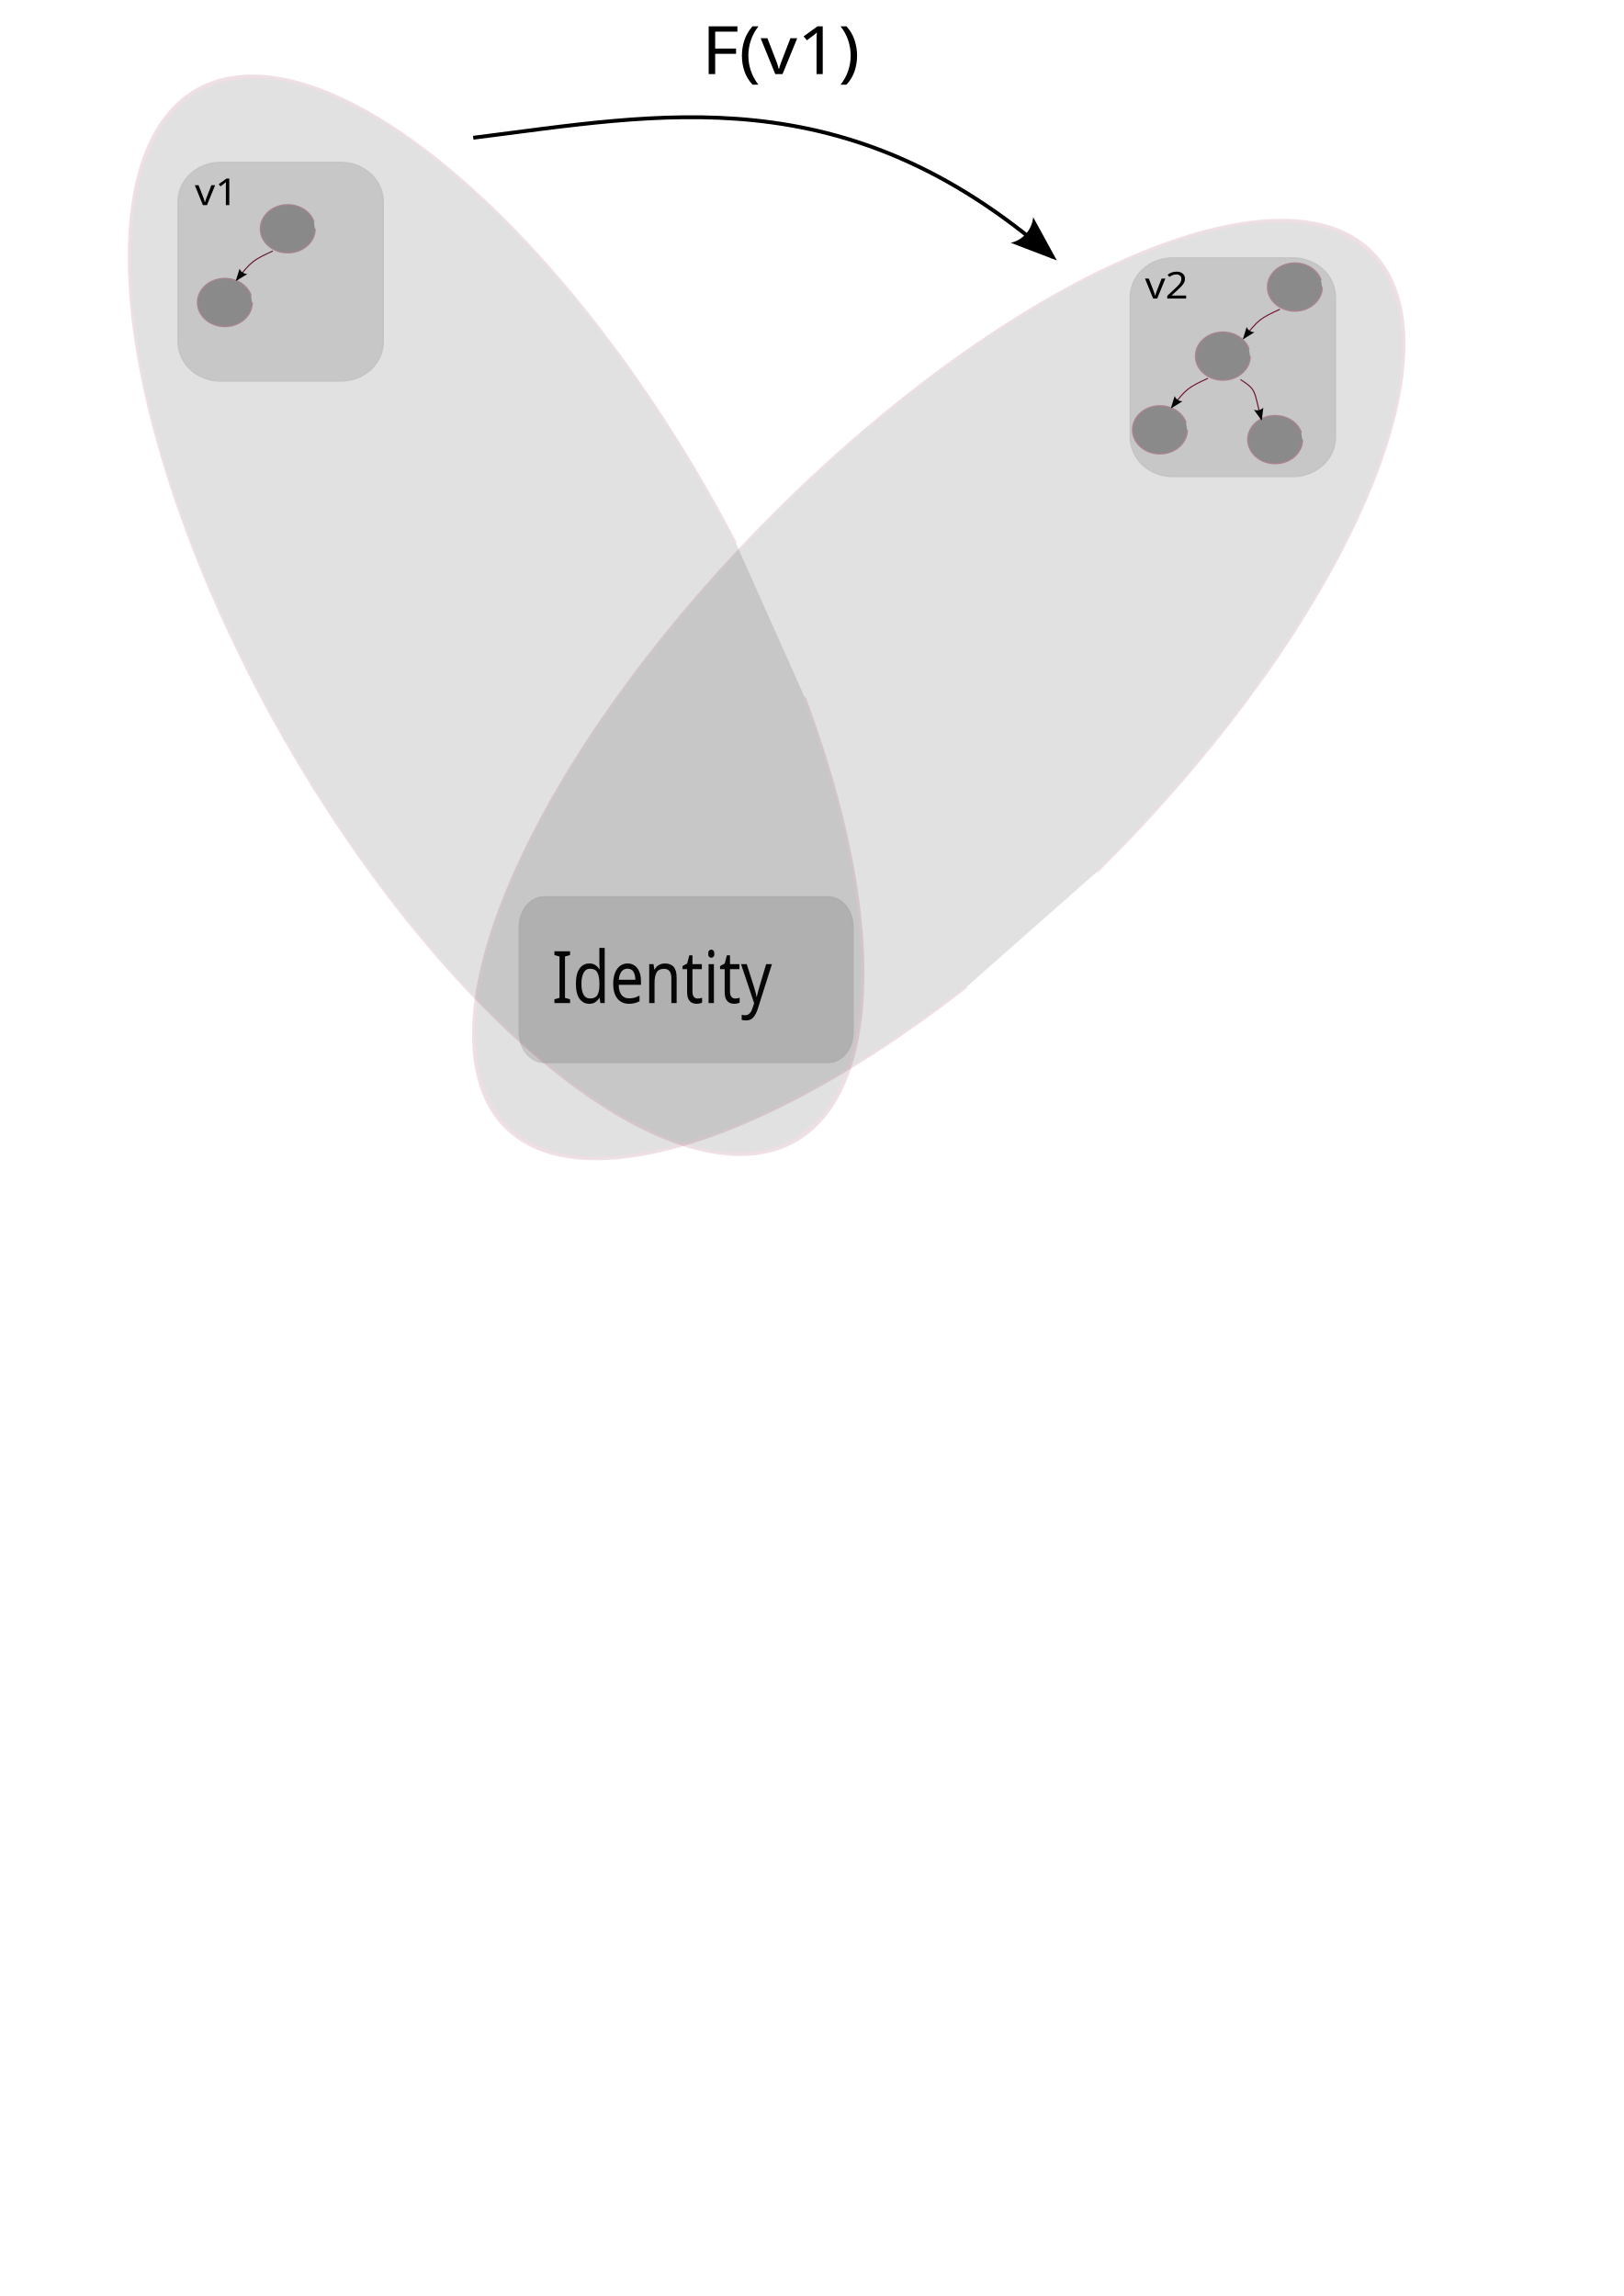
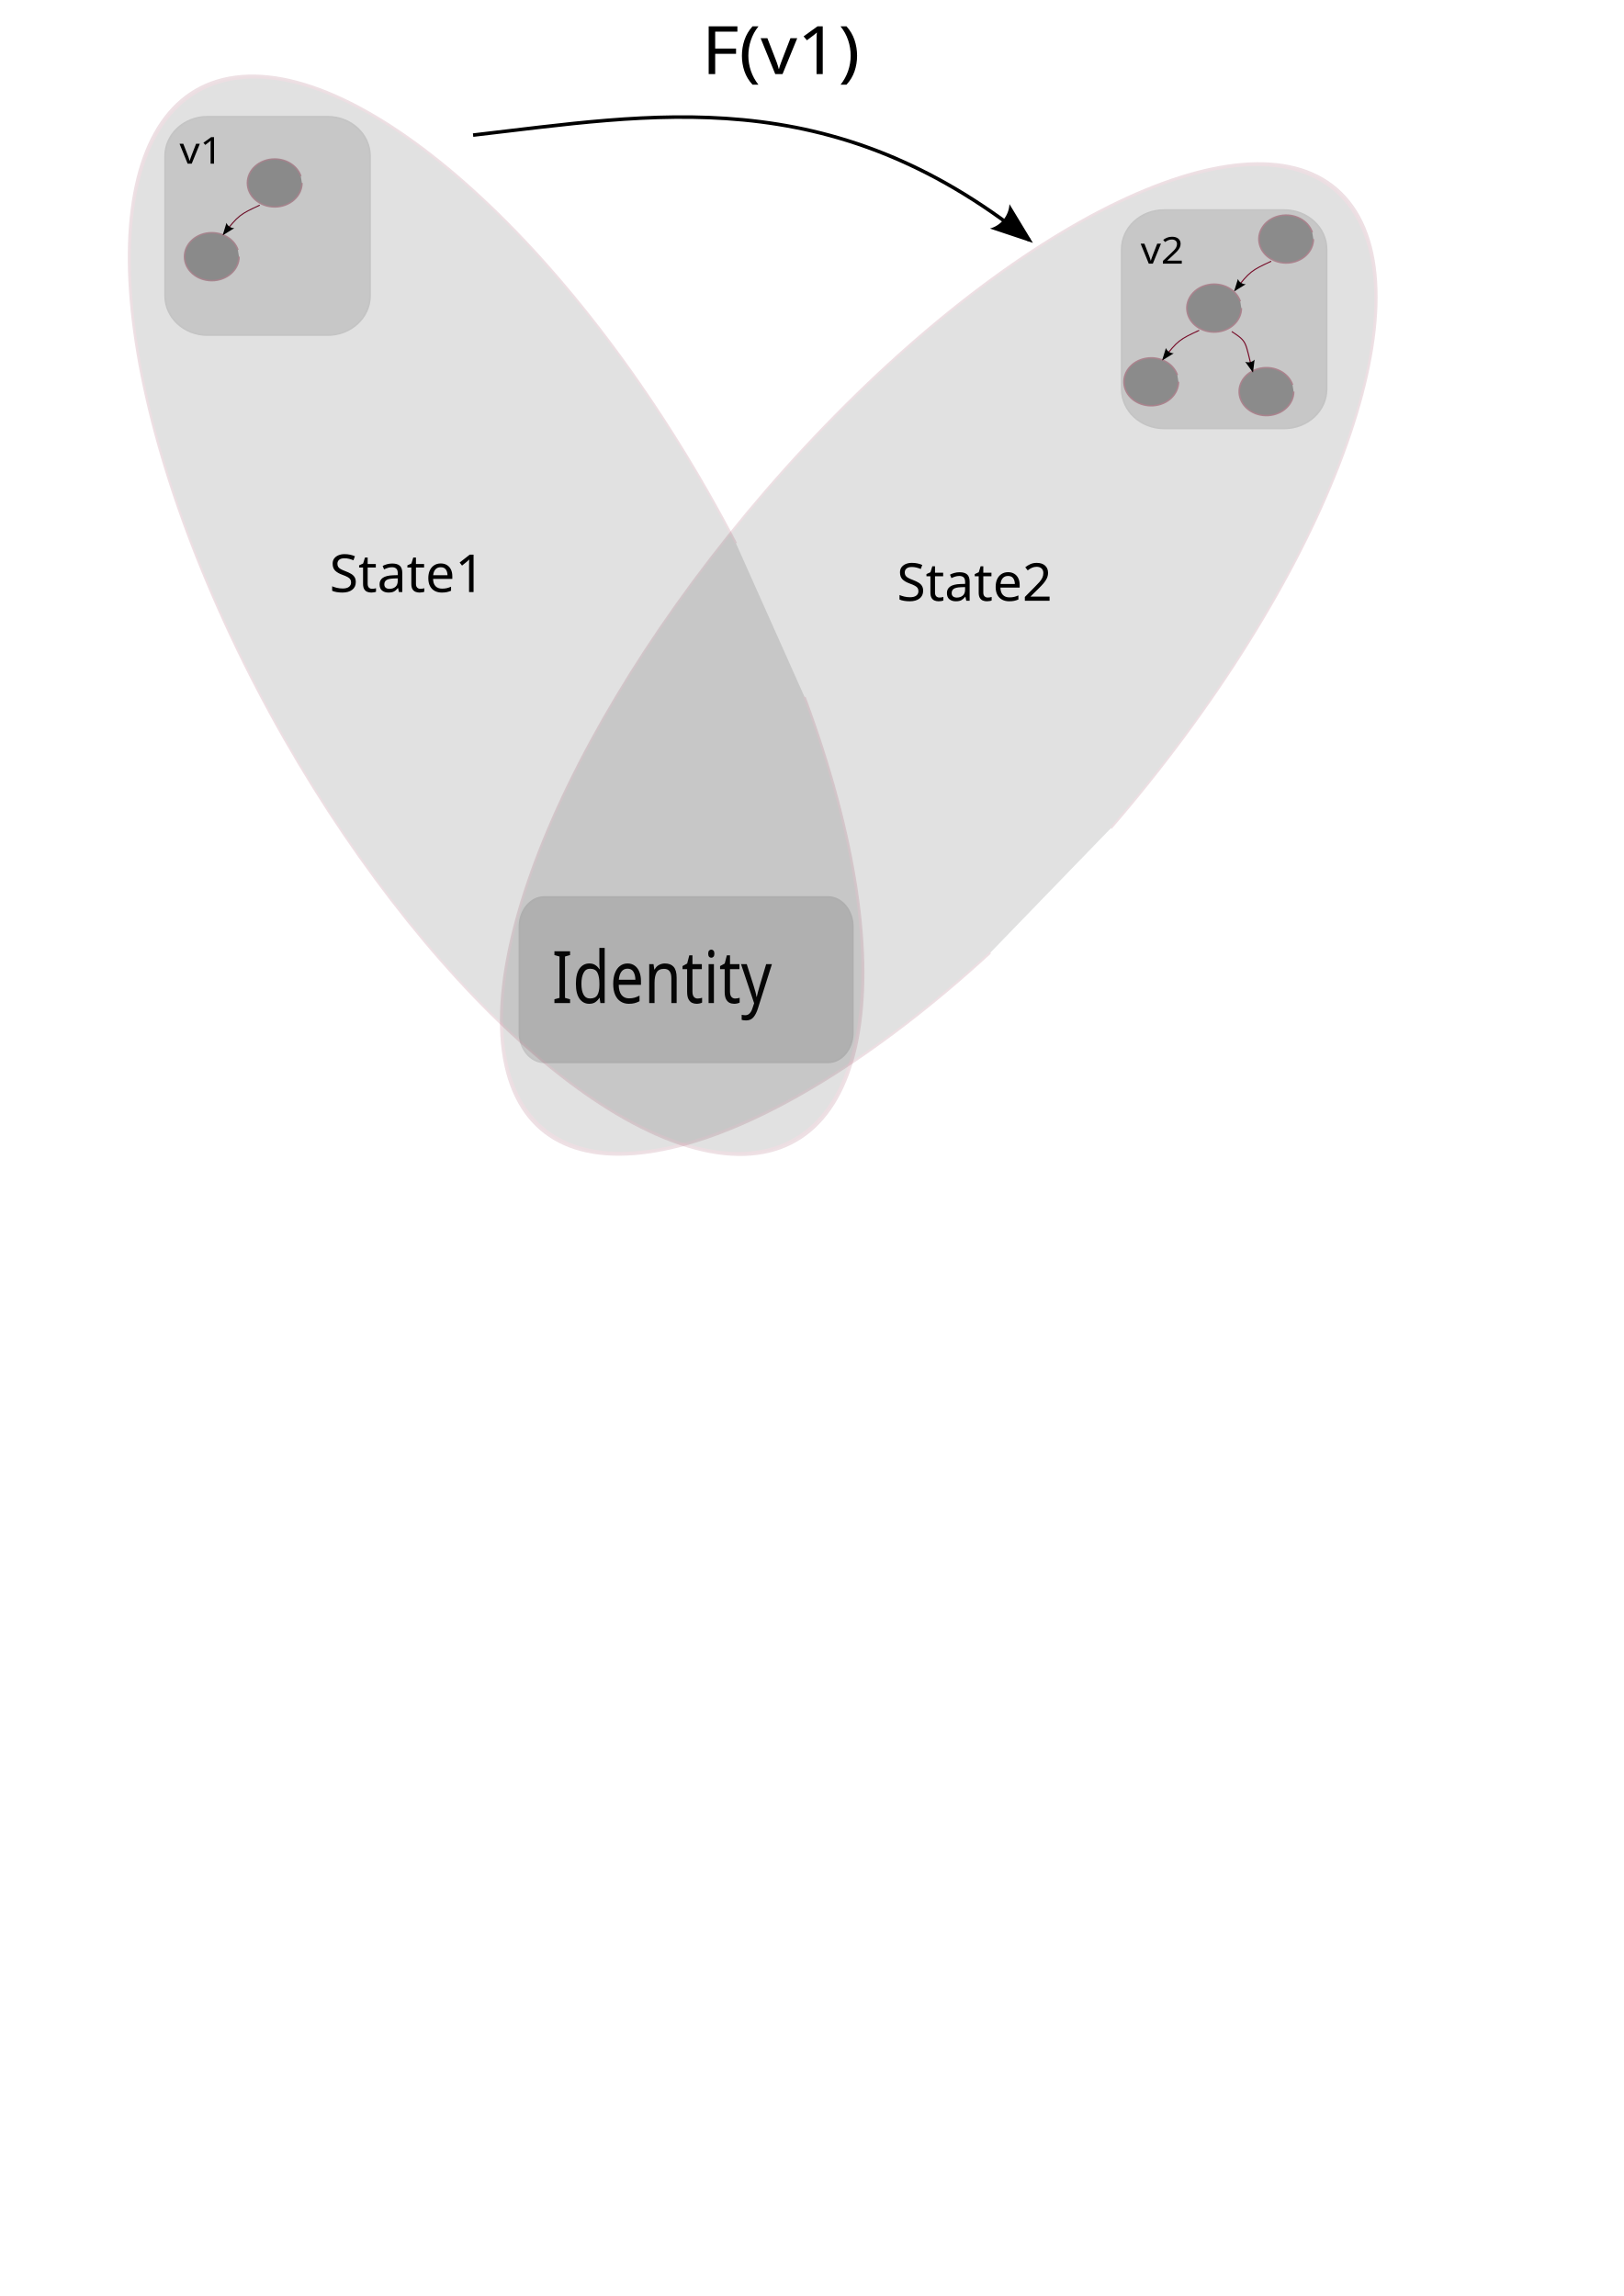
<svg xmlns="http://www.w3.org/2000/svg" width="744.094" height="1052.362" id="svg2" version="1.1">
  <defs id="defs4">
    <marker orient="auto" refY="0" refX="0" id="Arrow2Lend" style="overflow:visible">
      <path id="path3818" style="font-size:12px;fill-rule:evenodd;stroke-width:0.625;stroke-linejoin:round" d="M 8.719,4.034 -2.207,0.016 8.719,-4.002 c -1.745,2.372 -1.735,5.617 -6e-7,8.035 z" transform="matrix(-1.1,0,0,-1.1,-1.1,0)" />
    </marker>
    <marker orient="auto" refY="0" refX="0" id="marker3210" style="overflow:visible">
      <path id="path3212" style="font-size:12px;fill-rule:evenodd;stroke-width:0.625;stroke-linejoin:round" d="M 8.719,4.034 -2.207,0.016 8.719,-4.002 c -1.745,2.372 -1.735,5.617 -6e-7,8.035 z" transform="matrix(-1.1,0,0,-1.1,-1.1,0)" />
    </marker>
    <marker orient="auto" refY="0" refX="0" id="Arrow2Lend-3" style="overflow:visible">
      <path id="path3818-8" style="font-size:12px;fill-rule:evenodd;stroke-width:0.625;stroke-linejoin:round" d="M 8.719,4.034 -2.207,0.016 8.719,-4.002 c -1.745,2.372 -1.735,5.617 -6e-7,8.035 z" transform="matrix(-1.1,0,0,-1.1,-1.1,0)" />
    </marker>
    <marker orient="auto" refY="0" refX="0" id="Arrow2Lend-0" style="overflow:visible">
      <path id="path3818-82" style="font-size:12px;fill-rule:evenodd;stroke-width:0.625;stroke-linejoin:round" d="M 8.719,4.034 -2.207,0.016 8.719,-4.002 c -1.745,2.372 -1.735,5.617 -6e-7,8.035 z" transform="matrix(-1.1,0,0,-1.1,-1.1,0)" />
    </marker>
    <marker orient="auto" refY="0" refX="0" id="Arrow2Lend-7" style="overflow:visible">
      <path id="path3818-4" style="font-size:12px;fill-rule:evenodd;stroke-width:0.625;stroke-linejoin:round" d="M 8.719,4.034 -2.207,0.016 8.719,-4.002 c -1.745,2.372 -1.735,5.617 -6e-7,8.035 z" transform="matrix(-1.1,0,0,-1.1,-1.1,0)" />
    </marker>
    <marker orient="auto" refY="0" refX="0" id="Arrow2Lend-77" style="overflow:visible">
      <path id="path3818-83" style="font-size:12px;fill-rule:evenodd;stroke-width:0.625;stroke-linejoin:round" d="M 8.719,4.034 -2.207,0.016 8.719,-4.002 c -1.745,2.372 -1.735,5.617 -6e-7,8.035 z" transform="matrix(-1.1,0,0,-1.1,-1.1,0)" />
    </marker>
    <marker orient="auto" refY="0" refX="0" id="Arrow2Lend-09" style="overflow:visible">
      <path id="path3818-9" style="font-size:12px;fill-rule:evenodd;stroke-width:0.625;stroke-linejoin:round" d="M 8.719,4.034 -2.207,0.016 8.719,-4.002 c -1.745,2.372 -1.735,5.617 -6e-7,8.035 z" transform="matrix(-1.1,0,0,-1.1,-1.1,0)" />
    </marker>
  </defs>
  <g id="layer1">
    <g id="g4189" transform="matrix(1.419743,0,0,1.70231,2.595614,-310.0418)">
      <rect ry="7.998" y="423.696" x="165.846" height="44.428" width="107.604" id="rect2985" style="opacity:0.132;fill:#1a1a1a;fill-opacity:1;stroke:#000000;stroke-width:0.549;stroke-linejoin:round;stroke-miterlimit:4;stroke-opacity:1;stroke-dasharray:none" />
      <text transform="scale(1.001242,0.9987598)" id="text2987" y="452.762" x="176.128" style="font-size:27.934px;font-style:normal;font-weight:normal;line-height:125%;letter-spacing:0px;word-spacing:0px;fill:#000000;fill-opacity:1;stroke:none;font-family:Sans" xml:space="preserve">
        <tspan style="font-size:19.554px" y="452.762" x="176.128" id="tspan2989">Identity</tspan>
        <tspan id="tspan6879" style="font-size:19.554px;fill:#3465a4" y="477.204" x="176.128" />
        <tspan id="tspan6869" style="font-size:19.554px;fill:#ff0000" y="501.646" x="176.128" />
        <tspan id="tspan6867" style="font-size:19.554px;fill:#ff0000" y="526.088" x="176.128" />
        <tspan id="tspan6865" style="font-size:19.554px;fill:#ff0000" y="550.53" x="176.128" />
        <tspan id="tspan6863" style="font-size:19.554px;fill:#ff0000" y="574.972" x="176.128" />
      </text>
    </g>
-     <g id="g4451" transform="matrix(1.832174,0,0,1.70231,-194.7107,-224.1967)">
-       <path transform="matrix(0.2977032,0,0,0.2911879,135.2979,137.0802)" d="m 167.143,193.076 c 0,12.229 -10.233,22.143 -22.857,22.143 -12.624,0 -22.857,-9.914 -22.857,-22.143 0,-12.229 10.233,-22.143 22.857,-22.143 10.138,0 19.065,6.469 21.927,15.891" id="path4088" style="opacity:0.352;fill:#1a1a1a;fill-opacity:1;fill-rule:nonzero;stroke:#71001e;stroke-width:1.4;stroke-linejoin:round;stroke-miterlimit:4;stroke-opacity:0.937;stroke-dasharray:none" />
-       <path id="path3005-5" d="m 174.515,199.277 c -4.913,2.472 -5.303,2.672 -9.07,7.835" style="fill:none;stroke:#71001e;stroke-width:0.274;stroke-linecap:butt;stroke-linejoin:miter;stroke-miterlimit:4;stroke-opacity:0.937;stroke-dasharray:none;marker-end:url(#Arrow2Lend)" />
-       <path d="m 167.143,193.076 c 0,12.229 -10.233,22.143 -22.857,22.143 -12.624,0 -22.857,-9.914 -22.857,-22.143 0,-12.229 10.233,-22.143 22.857,-22.143 10.138,0 19.065,6.469 21.927,15.891" id="path4088-1" style="opacity:0.35;fill:#1a1a1a;fill-opacity:1;fill-rule:nonzero;stroke:#71001e;stroke-width:1.4;stroke-linejoin:round;stroke-miterlimit:4;stroke-opacity:0.937;stroke-dasharray:none" transform="matrix(0.2977032,0,0,0.2911879,119.5621,156.9225)" />
-       <rect ry="10.586" y="175.459" x="150.853" height="58.806" width="51.235" id="rect2985-3" style="opacity:0.132;fill:#1a1a1a;fill-opacity:1;stroke:#000000;stroke-width:0.436;stroke-linejoin:round;stroke-miterlimit:4;stroke-opacity:1;stroke-dasharray:none" />
-     </g>
-     <g id="g4439" transform="matrix(1.832174,0,0,1.70231,-93.28685,-170.0875)">
-       <g id="g4436">
-         <rect style="opacity:0.132;fill:#1a1a1a;fill-opacity:1;stroke:#000000;stroke-width:0.436;stroke-linejoin:round;stroke-miterlimit:4;stroke-opacity:1;stroke-dasharray:none" id="rect2985-3-4" width="51.235" height="58.806" x="333.668" y="169.388" ry="10.586" />
-       </g>
-       <g transform="translate(-1.785714,-2.857143)" id="g4427">
-         <path style="opacity:0.35;fill:#1a1a1a;fill-opacity:1;fill-rule:nonzero;stroke:#71001e;stroke-width:1.4;stroke-linejoin:round;stroke-miterlimit:4;stroke-opacity:0.937;stroke-dasharray:none" id="path4088-4" d="m 167.143,193.076 c 0,12.229 -10.233,22.143 -22.857,22.143 -12.624,0 -22.857,-9.914 -22.857,-22.143 0,-12.229 10.233,-22.143 22.857,-22.143 10.138,0 19.065,6.469 21.927,15.891" transform="matrix(0.2977032,0,0,0.2911879,315.6126,142.4373)" />
-         <path style="fill:none;stroke:#71001e;stroke-width:0.274;stroke-linecap:butt;stroke-linejoin:miter;stroke-miterlimit:4;stroke-opacity:0.937;stroke-dasharray:none;marker-end:url(#Arrow2Lend)" d="m 354.83,204.634 c -4.913,2.472 -5.303,2.672 -9.07,7.835" id="path3005-5-3" />
-         <path transform="matrix(0.2977032,0,0,0.2911879,299.8769,162.2797)" style="opacity:0.35;fill:#1a1a1a;fill-opacity:1;fill-rule:nonzero;stroke:#71001e;stroke-width:1.4;stroke-linejoin:round;stroke-miterlimit:4;stroke-opacity:0.937;stroke-dasharray:none" id="path4088-1-5" d="m 167.143,193.076 c 0,12.229 -10.233,22.143 -22.857,22.143 -12.624,0 -22.857,-9.914 -22.857,-22.143 0,-12.229 10.233,-22.143 22.857,-22.143 10.138,0 19.065,6.469 21.927,15.891" />
-         <path style="opacity:0.35;fill:#1a1a1a;fill-opacity:1;fill-rule:nonzero;stroke:#71001e;stroke-width:1.4;stroke-linejoin:round;stroke-miterlimit:4;stroke-opacity:0.937;stroke-dasharray:none" id="path4088-4-5" d="m 167.143,193.076 c 0,12.229 -10.233,22.143 -22.857,22.143 -12.624,0 -22.857,-9.914 -22.857,-22.143 0,-12.229 10.233,-22.143 22.857,-22.143 10.138,0 19.065,6.469 21.927,15.891" transform="matrix(0.2977032,0,0,0.2911879,333.6207,123.8428)" />
-         <path style="fill:none;stroke:#71001e;stroke-width:0.274;stroke-linecap:butt;stroke-linejoin:miter;stroke-miterlimit:4;stroke-opacity:0.937;stroke-dasharray:none;marker-end:url(#Arrow2Lend)" d="m 372.838,186.039 c -4.913,2.472 -5.303,2.672 -9.07,7.835" id="path3005-5-3-0" />
-         <path style="opacity:0.35;fill:#1a1a1a;fill-opacity:1;fill-rule:nonzero;stroke:#71001e;stroke-width:1.4;stroke-linejoin:round;stroke-miterlimit:4;stroke-opacity:0.937;stroke-dasharray:none" id="path4088-4-9" d="m 167.143,193.076 c 0,12.229 -10.233,22.143 -22.857,22.143 -12.624,0 -22.857,-9.914 -22.857,-22.143 0,-12.229 10.233,-22.143 22.857,-22.143 10.138,0 19.065,6.469 21.927,15.891" transform="matrix(0.2977032,0,0,0.2911879,328.6921,164.9143)" />
-         <path style="fill:none;stroke:#71001e;stroke-width:0.274;stroke-linecap:butt;stroke-linejoin:miter;stroke-miterlimit:4;stroke-opacity:0.937;stroke-dasharray:none;marker-end:url(#Arrow2Lend)" d="m 362.981,204.968 c 4.015,2.829 3.269,2.672 5.216,10.692" id="path3005-5-3-4" />
-       </g>
-     </g>
  </g>
  <g id="layer2">
-     <path style="opacity:0.132;fill:#1a1a1a;fill-opacity:1;fill-rule:nonzero;stroke:#71001e;stroke-width:1.4;stroke-linejoin:round;stroke-miterlimit:4;stroke-opacity:0.937;stroke-dasharray:none" id="path4187-0" d="m 348.571,308.791 a 160,190.714 0 1 1 -6.509,-53.845" transform="matrix(0.08176784,0.8498804,-1.115092,0.8723462,759.1029,-113.5834)" />
+     <path style="opacity:0.132;fill:#1a1a1a;fill-opacity:1;fill-rule:nonzero;stroke:#71001e;stroke-width:1.4;stroke-linejoin:round;stroke-miterlimit:4;stroke-opacity:0.937;stroke-dasharray:none" id="path4187-0" d="m 348.571,308.791 a 160,190.714 0 1 1 -6.509,-53.845" transform="matrix(0.1482564,0.8408346,-1.043143,0.9572202,724.3478,-152.0861)" />
    <path style="opacity:0.132;fill:#1a1a1a;fill-opacity:1;fill-rule:nonzero;stroke:#71001e;stroke-width:1.4;stroke-linejoin:round;stroke-miterlimit:4;stroke-opacity:0.937;stroke-dasharray:none" id="path4187-0-5" d="m 348.571,308.791 a 160,190.714 0 1 1 -6.509,-53.845" transform="matrix(0.8832969,0.2335327,0.4771067,1.279801,-86.54645,-157.2241)" />
-     <path style="fill:none;stroke:#000000;stroke-width:1.766px;stroke-linecap:butt;stroke-linejoin:miter;stroke-opacity:1;marker-end:url(#Arrow2Lend-09)" d="M 216.874,63.138 C 302.318,52.467 386.961,34.361 482.539,117.855" id="path4457" />
+     <path style="fill:none;stroke:#000000;stroke-width:1.621px;stroke-linecap:butt;stroke-linejoin:miter;stroke-opacity:1;marker-end:url(#Arrow2Lend-09)" d="m 216.802,61.924 c 81.964,-9.376 163.161,-25.286 254.847,48.08" id="path4457" />
    <text xml:space="preserve" style="font-size:31.789px;font-style:normal;font-weight:normal;line-height:125%;letter-spacing:0px;word-spacing:0px;fill:#000000;fill-opacity:1;stroke:none;font-family:Sans" x="309.964" y="35.226" id="text4653" transform="scale(1.037442,0.963909)">
      <tspan id="tspan4655" x="309.964" y="35.226">F(v1)</tspan>
    </text>
-     <text xml:space="preserve" style="font-size:17.66px;font-style:normal;font-weight:normal;line-height:125%;letter-spacing:0px;word-spacing:0px;fill:#000000;fill-opacity:1;stroke:none;font-family:Sans" x="86.054" y="97.543" id="text4657" transform="scale(1.037442,0.963909)">
-       <tspan id="tspan4659" x="86.054" y="97.543">v1</tspan>
+     <g id="g4736" transform="translate(65,-291)">
+       <g transform="matrix(1.832174,0,0,1.70231,-265.7107,45.80329)" id="g4451">
+         <path style="opacity:0.352;fill:#1a1a1a;fill-opacity:1;fill-rule:nonzero;stroke:#71001e;stroke-width:1.4;stroke-linejoin:round;stroke-miterlimit:4;stroke-opacity:0.937;stroke-dasharray:none" id="path4088" d="m 167.143,193.076 c 0,12.229 -10.233,22.143 -22.857,22.143 -12.624,0 -22.857,-9.914 -22.857,-22.143 0,-12.229 10.233,-22.143 22.857,-22.143 10.138,0 19.065,6.469 21.927,15.891" transform="matrix(0.2977032,0,0,0.2911879,135.2979,137.0802)" />
+         <path style="fill:none;stroke:#71001e;stroke-width:0.274;stroke-linecap:butt;stroke-linejoin:miter;stroke-miterlimit:4;stroke-opacity:0.937;stroke-dasharray:none;marker-end:url(#Arrow2Lend)" d="m 174.515,199.277 c -4.913,2.472 -5.303,2.672 -9.07,7.835" id="path3005-5" />
+         <path transform="matrix(0.2977032,0,0,0.2911879,119.5621,156.9225)" style="opacity:0.35;fill:#1a1a1a;fill-opacity:1;fill-rule:nonzero;stroke:#71001e;stroke-width:1.4;stroke-linejoin:round;stroke-miterlimit:4;stroke-opacity:0.937;stroke-dasharray:none" id="path4088-1" d="m 167.143,193.076 c 0,12.229 -10.233,22.143 -22.857,22.143 -12.624,0 -22.857,-9.914 -22.857,-22.143 0,-12.229 10.233,-22.143 22.857,-22.143 10.138,0 19.065,6.469 21.927,15.891" />
+         <rect style="opacity:0.132;fill:#1a1a1a;fill-opacity:1;stroke:#000000;stroke-width:0.436;stroke-linejoin:round;stroke-miterlimit:4;stroke-opacity:1;stroke-dasharray:none" id="rect2985-3" width="51.235" height="58.806" x="150.853" y="175.459" ry="10.586" />
+       </g>
+       <text transform="scale(1.037442,0.963909)" id="text4657" y="379.727" x="16.653" style="font-size:17.66px;font-style:normal;font-weight:normal;line-height:125%;letter-spacing:0px;word-spacing:0px;fill:#000000;fill-opacity:1;stroke:none;font-family:Sans" xml:space="preserve">
+         <tspan y="379.727" x="16.653" id="tspan4659">v1</tspan>
+       </text>
+     </g>
+     <g id="g4715" transform="translate(-79,-239)">
+       <g transform="translate(77,217)" id="g4690">
+         <g id="g4439" transform="matrix(1.832174,0,0,1.70231,-95.28685,-170.0875)">
+           <g id="g4436">
+             <rect style="opacity:0.132;fill:#1a1a1a;fill-opacity:1;stroke:#000000;stroke-width:0.436;stroke-linejoin:round;stroke-miterlimit:4;stroke-opacity:1;stroke-dasharray:none" id="rect2985-3-4" width="51.235" height="58.806" x="333.668" y="169.388" ry="10.586" />
+           </g>
+           <g transform="translate(-1.785714,-2.857143)" id="g4427">
+             <path style="opacity:0.35;fill:#1a1a1a;fill-opacity:1;fill-rule:nonzero;stroke:#71001e;stroke-width:1.4;stroke-linejoin:round;stroke-miterlimit:4;stroke-opacity:0.937;stroke-dasharray:none" id="path4088-4" d="m 167.143,193.076 a 22.857,22.143 0 1 1 -0.93,-6.252" transform="matrix(0.2977032,0,0,0.2911879,315.6126,142.4373)" />
+             <path style="fill:none;stroke:#71001e;stroke-width:0.274;stroke-linecap:butt;stroke-linejoin:miter;stroke-miterlimit:4;stroke-opacity:0.937;stroke-dasharray:none;marker-end:url(#Arrow2Lend)" d="m 354.83,204.634 c -4.913,2.472 -5.303,2.672 -9.07,7.835" id="path3005-5-3" />
+             <path transform="matrix(0.2977032,0,0,0.2911879,299.8769,162.2797)" style="opacity:0.35;fill:#1a1a1a;fill-opacity:1;fill-rule:nonzero;stroke:#71001e;stroke-width:1.4;stroke-linejoin:round;stroke-miterlimit:4;stroke-opacity:0.937;stroke-dasharray:none" id="path4088-1-5" d="m 167.143,193.076 a 22.857,22.143 0 1 1 -0.93,-6.252" />
+             <path style="opacity:0.35;fill:#1a1a1a;fill-opacity:1;fill-rule:nonzero;stroke:#71001e;stroke-width:1.4;stroke-linejoin:round;stroke-miterlimit:4;stroke-opacity:0.937;stroke-dasharray:none" id="path4088-4-5" d="m 167.143,193.076 a 22.857,22.143 0 1 1 -0.93,-6.252" transform="matrix(0.2977032,0,0,0.2911879,333.6207,123.8428)" />
+             <path style="fill:none;stroke:#71001e;stroke-width:0.274;stroke-linecap:butt;stroke-linejoin:miter;stroke-miterlimit:4;stroke-opacity:0.937;stroke-dasharray:none;marker-end:url(#Arrow2Lend)" d="m 372.838,186.039 c -4.913,2.472 -5.303,2.672 -9.07,7.835" id="path3005-5-3-0" />
+             <path style="opacity:0.35;fill:#1a1a1a;fill-opacity:1;fill-rule:nonzero;stroke:#71001e;stroke-width:1.4;stroke-linejoin:round;stroke-miterlimit:4;stroke-opacity:0.937;stroke-dasharray:none" id="path4088-4-9" d="m 167.143,193.076 a 22.857,22.143 0 1 1 -0.93,-6.252" transform="matrix(0.2977032,0,0,0.2911879,328.6921,164.9143)" />
+             <path style="fill:none;stroke:#71001e;stroke-width:0.274;stroke-linecap:butt;stroke-linejoin:miter;stroke-miterlimit:4;stroke-opacity:0.937;stroke-dasharray:none;marker-end:url(#Arrow2Lend)" d="m 362.981,204.968 c 4.015,2.829 3.269,2.672 5.216,10.692" id="path3005-5-3-4" />
+           </g>
+         </g>
+       </g>
+       <text transform="scale(1.037442,0.963909)" id="text4657-3" y="373.3" x="580.016" style="font-size:17.66px;font-style:normal;font-weight:normal;line-height:125%;letter-spacing:0px;word-spacing:0px;fill:#000000;fill-opacity:1;stroke:none;font-family:Sans" xml:space="preserve">
+         <tspan y="373.3" x="580.016" id="tspan4659-2">v2</tspan>
+       </text>
+     </g>
+     <text xml:space="preserve" style="font-size:24px;font-style:normal;font-weight:normal;line-height:125%;letter-spacing:0px;word-spacing:0px;fill:#000000;fill-opacity:1;stroke:none;font-family:Sans" x="151" y="271.362" id="text4682">
+       <tspan id="tspan4684" x="151" y="271.362">State1</tspan>
    </text>
-     <text xml:space="preserve" style="font-size:17.66px;font-style:normal;font-weight:normal;line-height:125%;letter-spacing:0px;word-spacing:0px;fill:#000000;fill-opacity:1;stroke:none;font-family:Sans" x="505.795" y="141.95" id="text4657-3" transform="scale(1.037442,0.963909)">
-       <tspan id="tspan4659-2" x="505.795" y="141.95">v2</tspan>
+     <text xml:space="preserve" style="font-size:24px;font-style:normal;font-weight:normal;line-height:125%;letter-spacing:0px;word-spacing:0px;fill:#000000;fill-opacity:1;stroke:none;font-family:Sans" x="411" y="275.362" id="text4686">
+       <tspan id="tspan4688" x="411" y="275.362">State2</tspan>
    </text>
  </g>
</svg>
